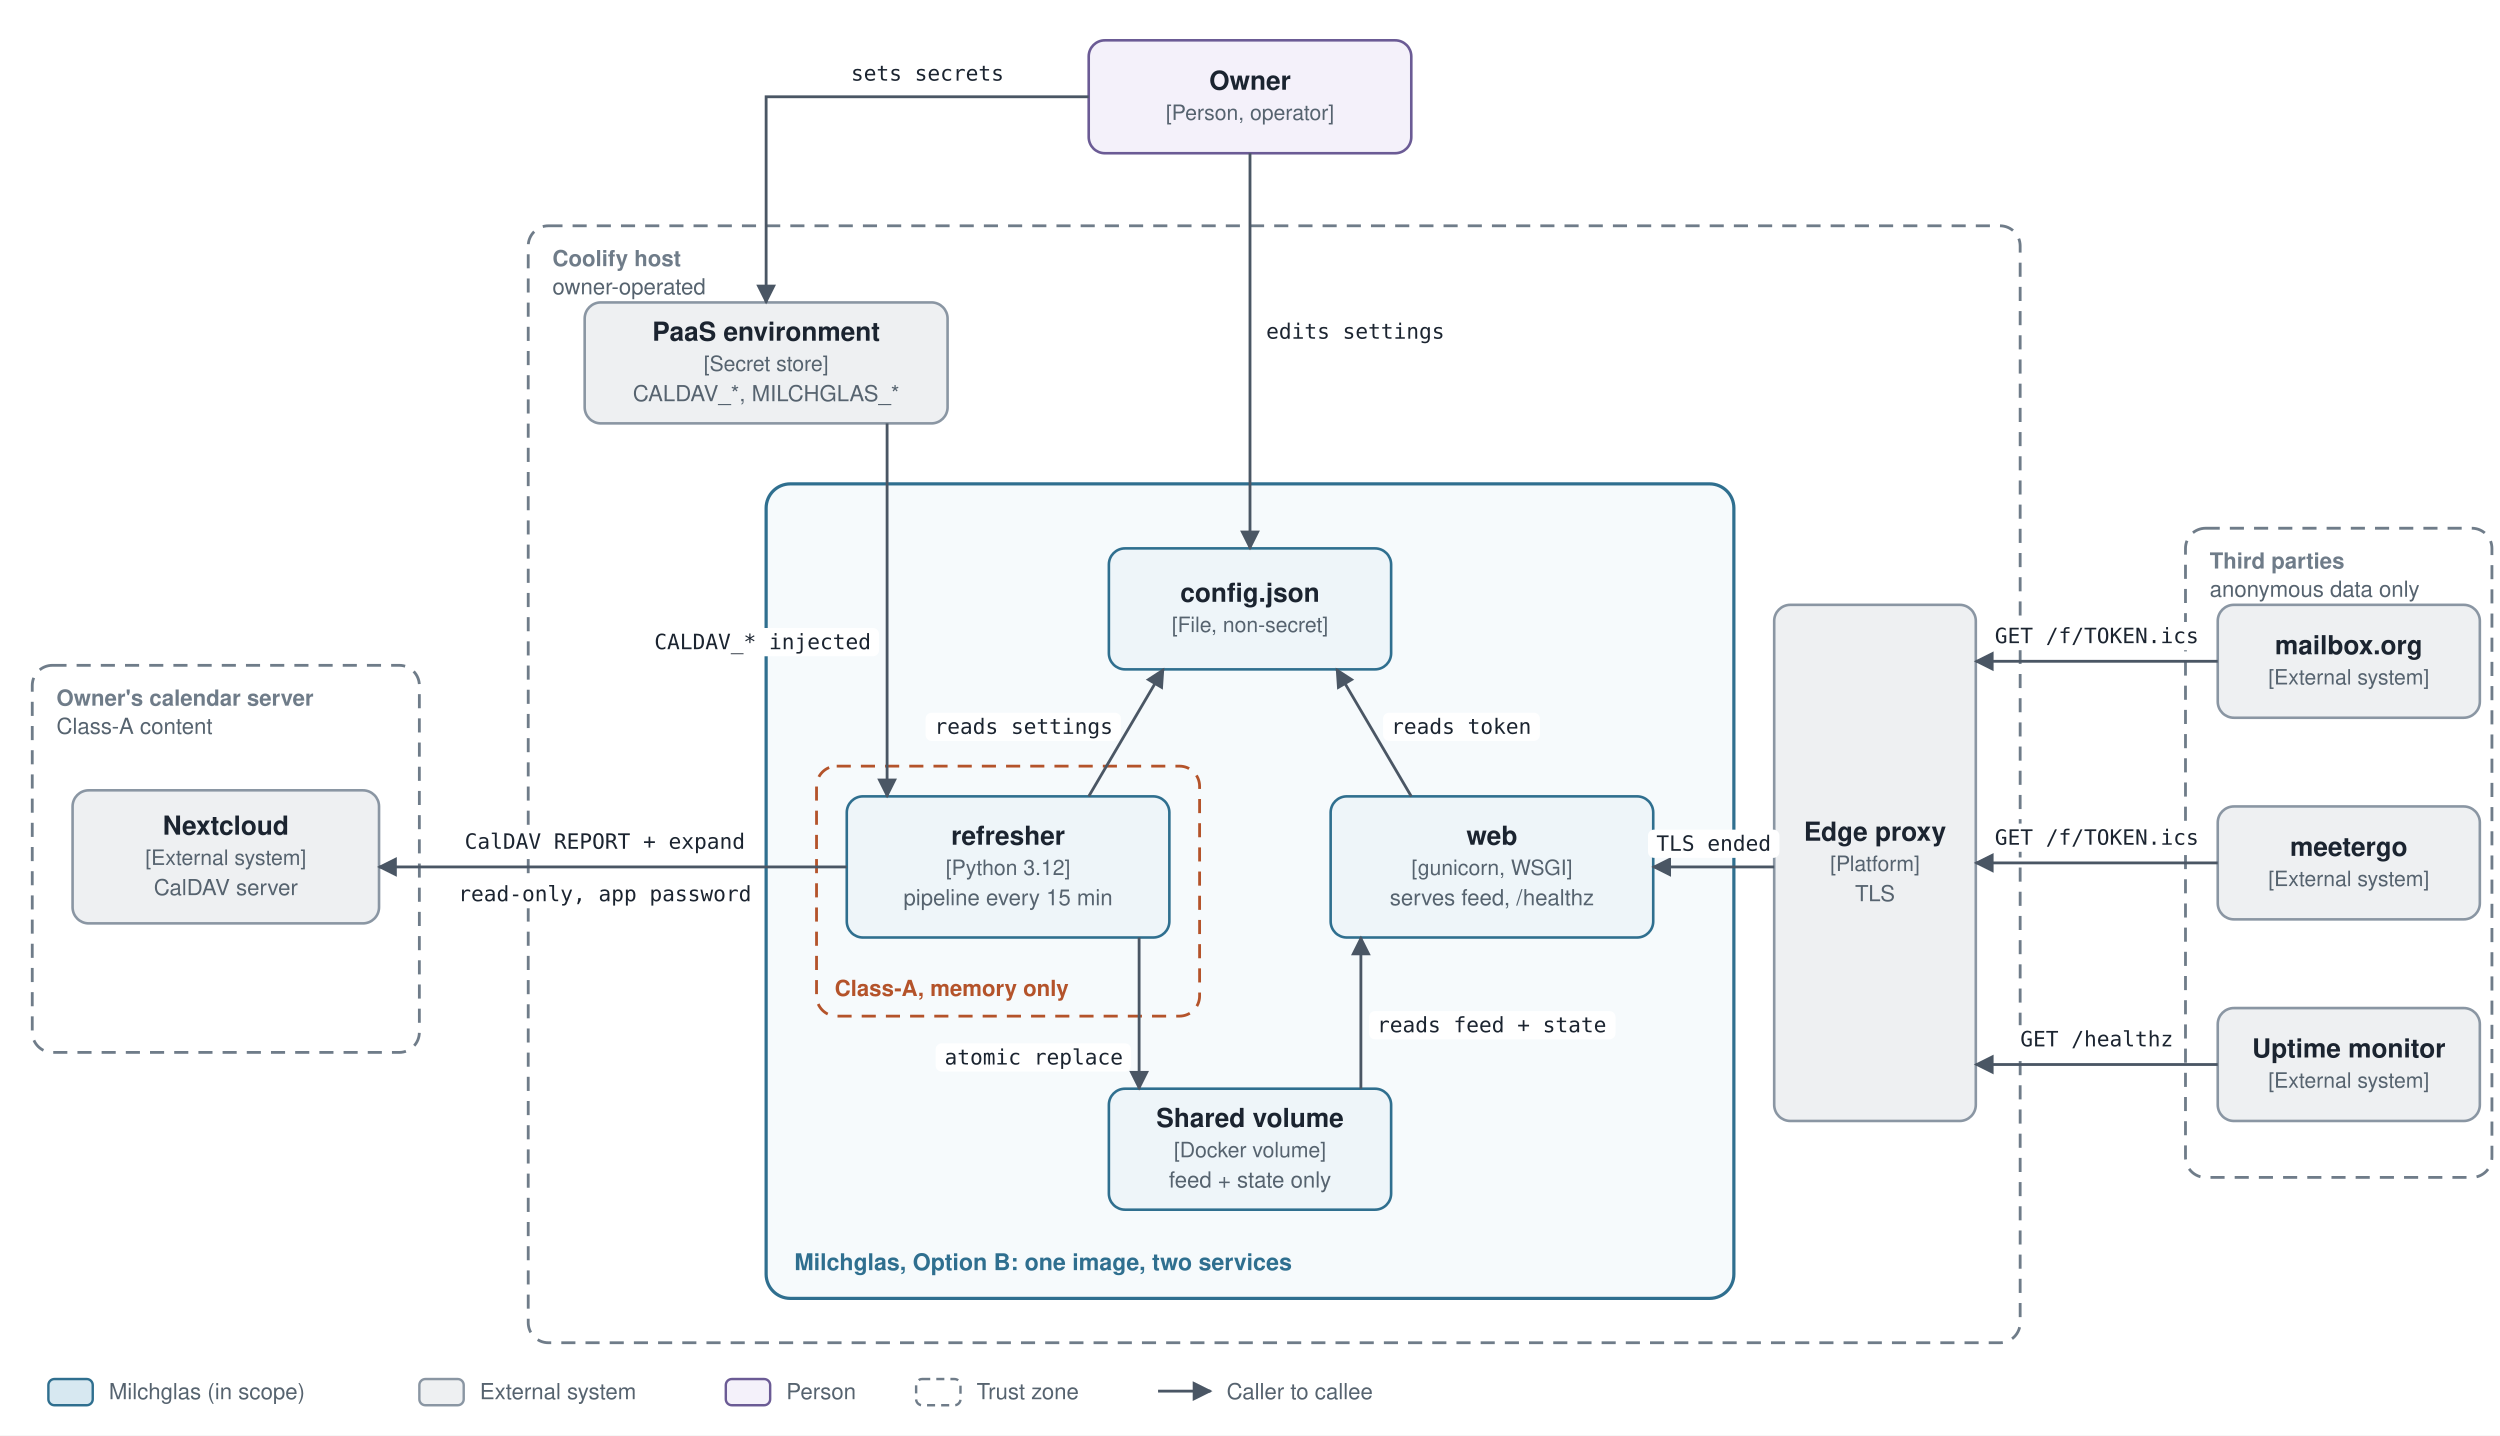
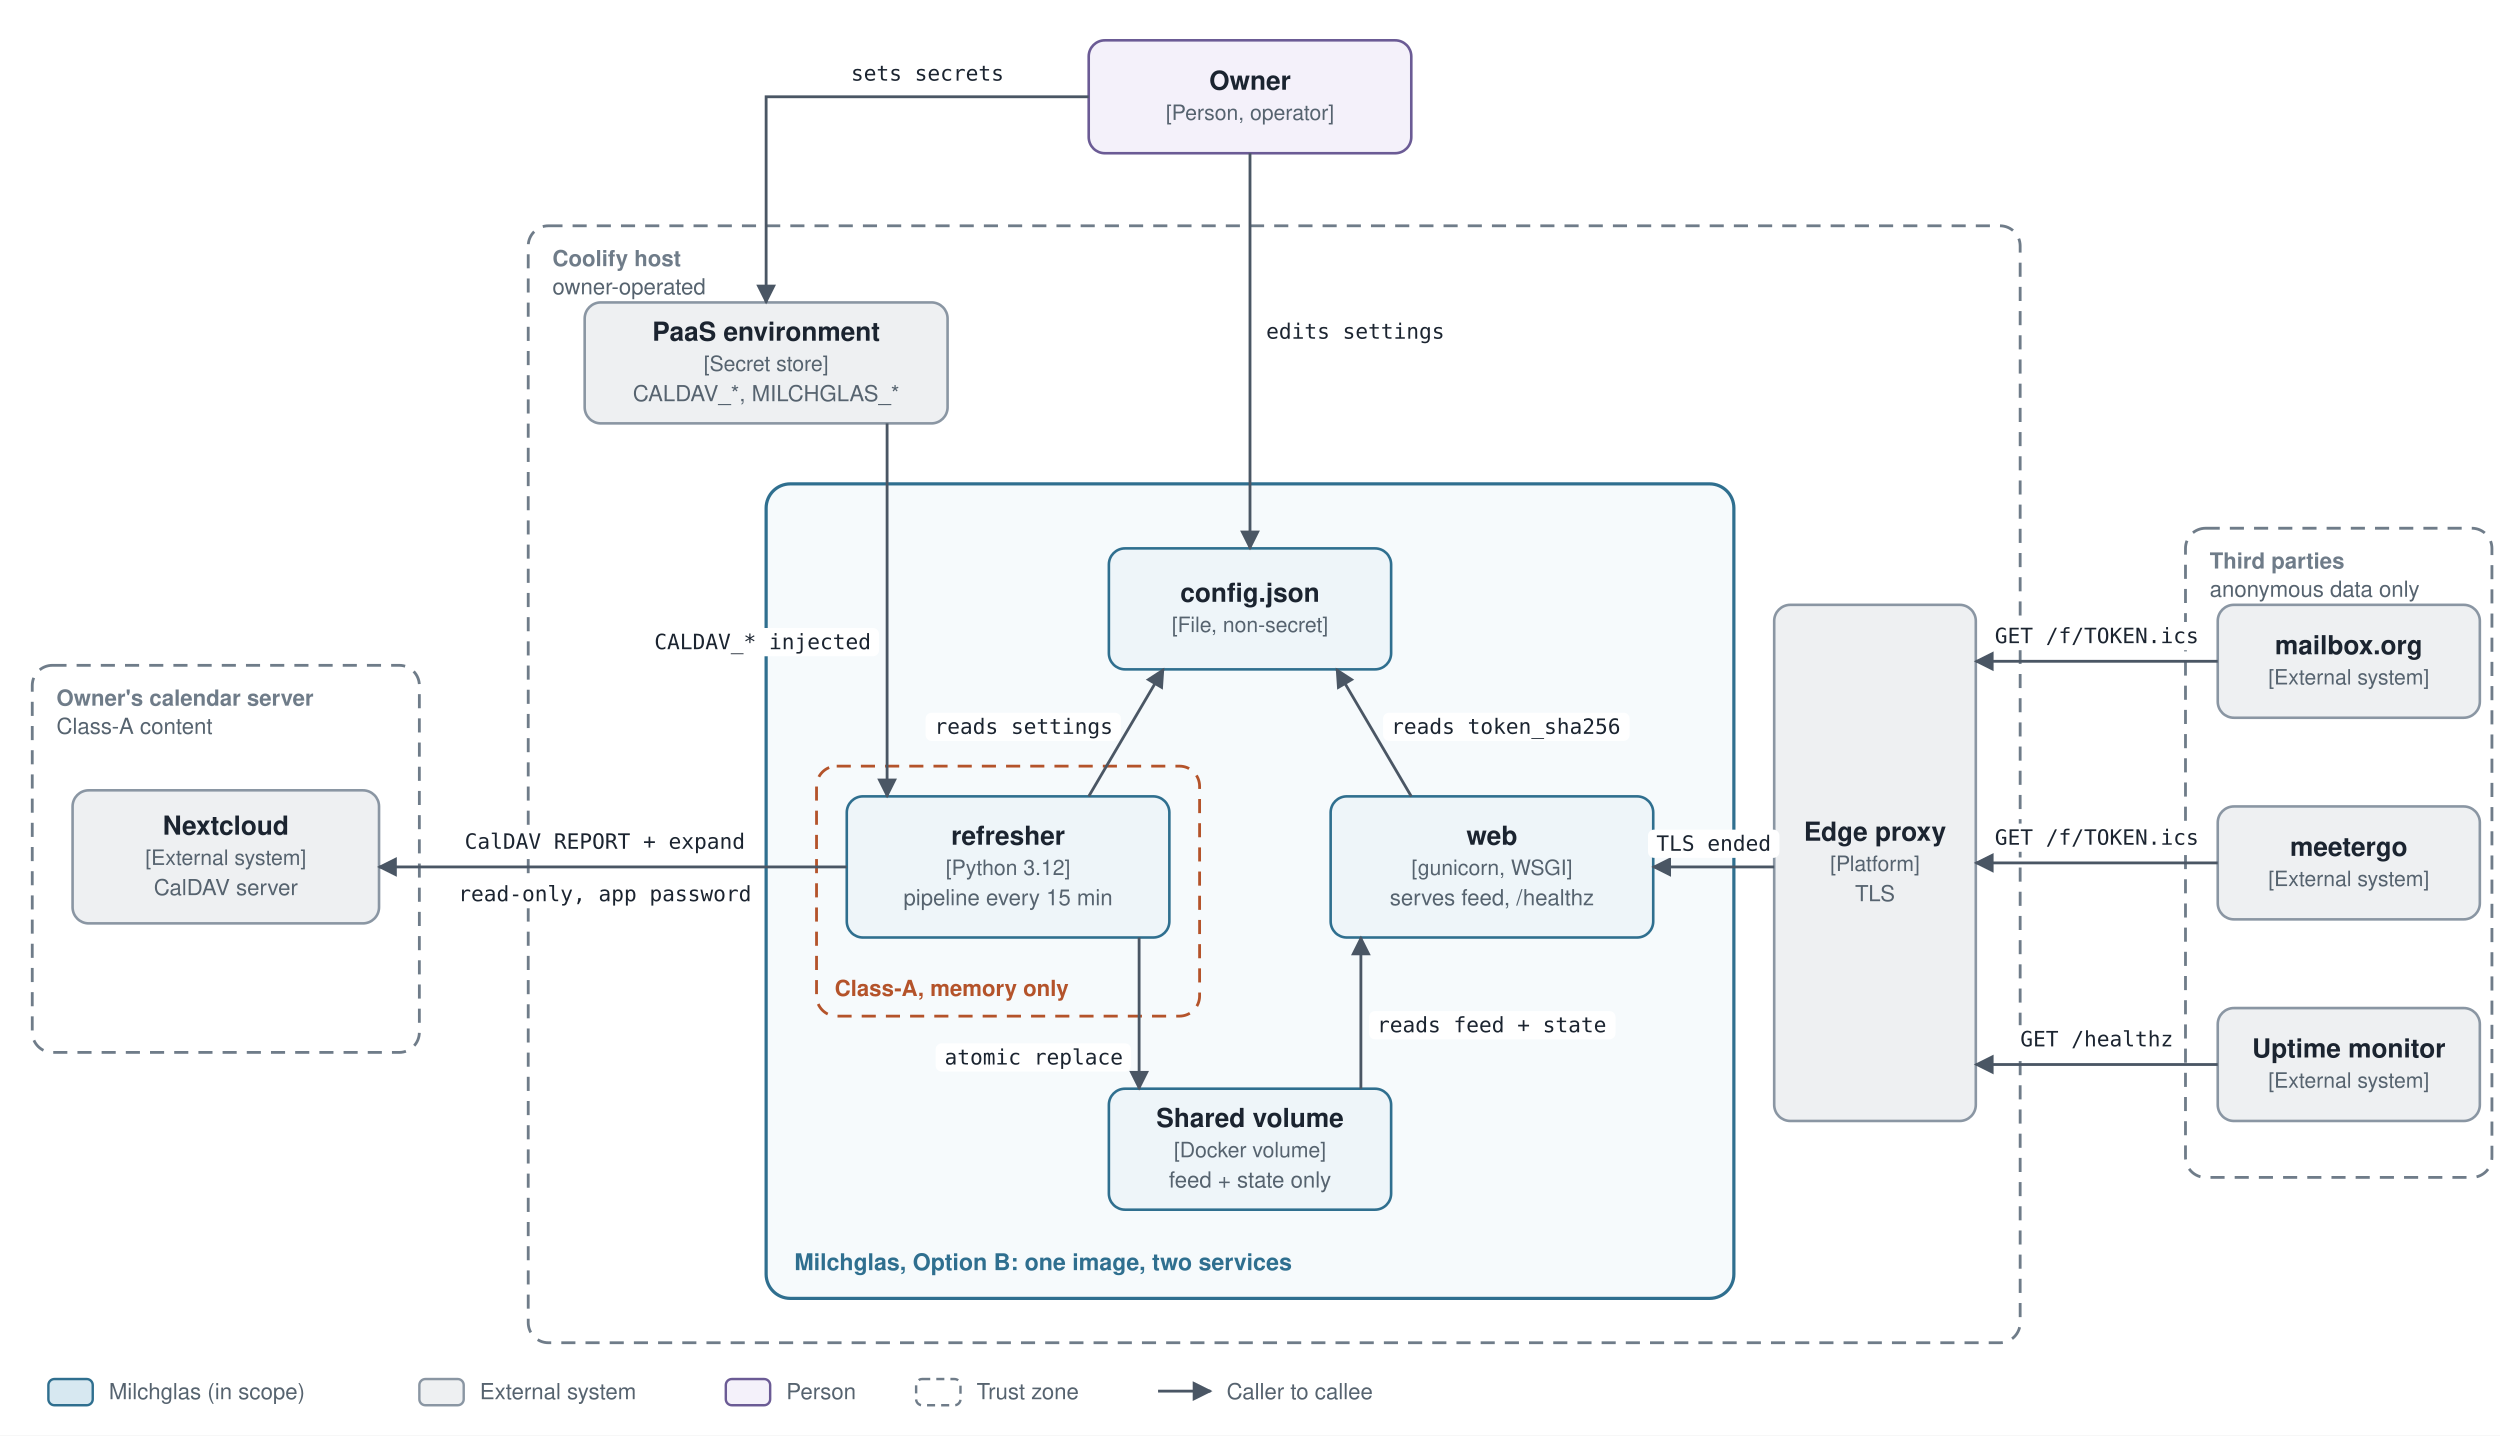
<svg xmlns="http://www.w3.org/2000/svg" class="c4" viewBox="0 0 1240 712" role="img" aria-label="Container view, Option B: event content exists only inside the refresher's memory; web serves the reduced feed from the shared volume." font-family="system-ui, -apple-system, Segoe UI, Helvetica, Arial, sans-serif">
  <defs>
    <marker id="arr" viewBox="0 0 10 10" refX="9" refY="5" markerWidth="7" markerHeight="7" orient="auto-start-reverse">
      <path class="arrowhead" d="M0,0 L10,5 L0,10 z" fill="#4a5664" />
    </marker>
  </defs>
  <rect class="bg" width="1240" height="712" fill="#ffffff" />
  <rect class="zone" x="16" y="330" width="192" height="192" rx="10" fill="none" stroke="#6f7c89" stroke-width="1.4" stroke-dasharray="7 5" />
  <rect class="zone" x="262" y="112" width="740" height="554" rx="10" fill="none" stroke="#6f7c89" stroke-width="1.4" stroke-dasharray="7 5" />
  <rect class="zone" x="1084" y="262" width="152" height="322" rx="10" fill="none" stroke="#6f7c89" stroke-width="1.4" stroke-dasharray="7 5" />
  <rect class="sysb" x="380" y="240" width="480" height="404" rx="12" fill="#f6fafc" stroke="#2f6f8f" stroke-width="1.6" />
  <rect class="content" x="405" y="380" width="190" height="124" rx="10" fill="none" stroke="#b4532a" stroke-width="1.4" stroke-dasharray="7 5" />
  <rect class="box ext" x="36" y="392" width="152" height="66" rx="8" fill="#eef0f2" stroke="#8a96a3" stroke-width="1.3" />
  <rect class="box ext" x="290" y="150" width="180" height="60" rx="8" fill="#eef0f2" stroke="#8a96a3" stroke-width="1.3" />
  <rect class="box container" x="550" y="272" width="140" height="60" rx="8" fill="#eef5f9" stroke="#2f6f8f" stroke-width="1.3" />
  <rect class="box container" x="420" y="395" width="160" height="70" rx="8" fill="#eef5f9" stroke="#2f6f8f" stroke-width="1.3" />
  <rect class="box container" x="660" y="395" width="160" height="70" rx="8" fill="#eef5f9" stroke="#2f6f8f" stroke-width="1.3" />
  <rect class="box container" x="550" y="540" width="140" height="60" rx="8" fill="#eef5f9" stroke="#2f6f8f" stroke-width="1.3" />
  <rect class="box ext" x="880" y="300" width="100" height="256" rx="8" fill="#eef0f2" stroke="#8a96a3" stroke-width="1.3" />
  <rect class="box ext" x="1100" y="300" width="130" height="56" rx="8" fill="#eef0f2" stroke="#8a96a3" stroke-width="1.3" />
  <rect class="box ext" x="1100" y="400" width="130" height="56" rx="8" fill="#eef0f2" stroke="#8a96a3" stroke-width="1.3" />
  <rect class="box ext" x="1100" y="500" width="130" height="56" rx="8" fill="#eef0f2" stroke="#8a96a3" stroke-width="1.3" />
  <rect class="box person" x="540" y="20" width="160" height="56" rx="8" fill="#f4f1fa" stroke="#6b5b95" stroke-width="1.3" />
  <polyline class="edge" points="620,76 620,272" fill="none" stroke="#4a5664" stroke-width="1.4" marker-end="url(#arr)" />
  <polyline class="edge" points="540,48 380,48 380,150" fill="none" stroke="#4a5664" stroke-width="1.4" marker-end="url(#arr)" />
  <polyline class="edge" points="440,210 440,395" fill="none" stroke="#4a5664" stroke-width="1.4" marker-end="url(#arr)" />
  <polyline class="edge" points="540,395 577,332" fill="none" stroke="#4a5664" stroke-width="1.4" marker-end="url(#arr)" />
  <polyline class="edge" points="700,395 663,332" fill="none" stroke="#4a5664" stroke-width="1.4" marker-end="url(#arr)" />
  <polyline class="edge" points="565,465 565,540" fill="none" stroke="#4a5664" stroke-width="1.4" marker-end="url(#arr)" />
  <polyline class="edge" points="675,540 675,465" fill="none" stroke="#4a5664" stroke-width="1.4" marker-end="url(#arr)" />
  <polyline class="edge" points="420,430 188,430" fill="none" stroke="#4a5664" stroke-width="1.4" marker-end="url(#arr)" />
  <polyline class="edge" points="880,430 820,430" fill="none" stroke="#4a5664" stroke-width="1.4" marker-end="url(#arr)" />
  <polyline class="edge" points="1100,328 980,328" fill="none" stroke="#4a5664" stroke-width="1.4" marker-end="url(#arr)" />
  <polyline class="edge" points="1100,428 980,428" fill="none" stroke="#4a5664" stroke-width="1.4" marker-end="url(#arr)" />
  <polyline class="edge" points="1100,528 980,528" fill="none" stroke="#4a5664" stroke-width="1.4" marker-end="url(#arr)" />
  <text class="zone-lbl strong" x="28" y="350" font-size="11" font-weight="600" text-anchor="start" fill="#6f7c89">Owner's calendar server</text>
  <text class="zone-lbl" x="28" y="364" font-size="11" font-weight="400" text-anchor="start" fill="#56636f">Class-A content</text>
  <text class="zone-lbl strong" x="274" y="132" font-size="11" font-weight="600" text-anchor="start" fill="#6f7c89">Coolify host</text>
  <text class="zone-lbl" x="274" y="146" font-size="11" font-weight="400" text-anchor="start" fill="#56636f">owner-operated</text>
  <text class="zone-lbl strong" x="1096" y="282" font-size="11" font-weight="600" text-anchor="start" fill="#6f7c89">Third parties</text>
  <text class="zone-lbl" x="1096" y="296" font-size="11" font-weight="400" text-anchor="start" fill="#56636f">anonymous data only</text>
  <text class="sysb-lbl strong" x="394" y="630" font-size="11.5" font-weight="600" text-anchor="start" fill="#2f6f8f">Milchglas, Option B: one image, two services</text>
  <text class="content-lbl strong" x="414" y="494" font-size="11" font-weight="600" text-anchor="start" fill="#b4532a">Class-A, memory only</text>
  <text class="name" x="112.0" y="414.0" font-size="13" font-weight="700" text-anchor="middle" fill="#1b2430">Nextcloud</text>
  <text class="stereo" x="112.0" y="429.0" font-size="10.5" font-weight="400" text-anchor="middle" fill="#56636f">[External system]</text>
  <text class="desc" x="112.0" y="444.0" font-size="11" font-weight="400" text-anchor="middle" fill="#56636f">CalDAV server</text>
  <text class="name" x="380.0" y="169.0" font-size="13" font-weight="700" text-anchor="middle" fill="#1b2430">PaaS environment</text>
  <text class="stereo" x="380.0" y="184.0" font-size="10.5" font-weight="400" text-anchor="middle" fill="#56636f">[Secret store]</text>
  <text class="desc" x="380.0" y="199.0" font-size="11" font-weight="400" text-anchor="middle" fill="#56636f">CALDAV_*, MILCHGLAS_*</text>
  <text class="name" x="620.0" y="298.5" font-size="13" font-weight="700" text-anchor="middle" fill="#1b2430">config.json</text>
  <text class="stereo" x="620.0" y="313.5" font-size="10.5" font-weight="400" text-anchor="middle" fill="#56636f">[File, non-secret]</text>
  <text class="name" x="500.0" y="419.0" font-size="13" font-weight="700" text-anchor="middle" fill="#1b2430">refresher</text>
  <text class="stereo" x="500.0" y="434.0" font-size="10.5" font-weight="400" text-anchor="middle" fill="#56636f">[Python 3.12]</text>
  <text class="desc" x="500.0" y="449.0" font-size="11" font-weight="400" text-anchor="middle" fill="#56636f">pipeline every 15 min</text>
  <text class="name" x="740.0" y="419.0" font-size="13" font-weight="700" text-anchor="middle" fill="#1b2430">web</text>
  <text class="stereo" x="740.0" y="434.0" font-size="10.5" font-weight="400" text-anchor="middle" fill="#56636f">[gunicorn, WSGI]</text>
  <text class="desc" x="740.0" y="449.0" font-size="11" font-weight="400" text-anchor="middle" fill="#56636f">serves feed, /healthz</text>
  <text class="name" x="620.0" y="559.0" font-size="13" font-weight="700" text-anchor="middle" fill="#1b2430">Shared volume</text>
  <text class="stereo" x="620.0" y="574.0" font-size="10.5" font-weight="400" text-anchor="middle" fill="#56636f">[Docker volume]</text>
  <text class="desc" x="620.0" y="589.0" font-size="11" font-weight="400" text-anchor="middle" fill="#56636f">feed + state only</text>
  <text class="name" x="930.0" y="417.0" font-size="13" font-weight="700" text-anchor="middle" fill="#1b2430">Edge proxy</text>
  <text class="stereo" x="930.0" y="432.0" font-size="10.5" font-weight="400" text-anchor="middle" fill="#56636f">[Platform]</text>
  <text class="desc" x="930.0" y="447.0" font-size="11" font-weight="400" text-anchor="middle" fill="#56636f">TLS</text>
  <text class="name" x="1165.0" y="324.5" font-size="13" font-weight="700" text-anchor="middle" fill="#1b2430">mailbox.org</text>
  <text class="stereo" x="1165.0" y="339.5" font-size="10.5" font-weight="400" text-anchor="middle" fill="#56636f">[External system]</text>
  <text class="name" x="1165.0" y="424.5" font-size="13" font-weight="700" text-anchor="middle" fill="#1b2430">meetergo</text>
  <text class="stereo" x="1165.0" y="439.5" font-size="10.5" font-weight="400" text-anchor="middle" fill="#56636f">[External system]</text>
  <text class="name" x="1165.0" y="524.5" font-size="13" font-weight="700" text-anchor="middle" fill="#1b2430">Uptime monitor</text>
  <text class="stereo" x="1165.0" y="539.5" font-size="10.5" font-weight="400" text-anchor="middle" fill="#56636f">[External system]</text>
  <text class="name" x="620.0" y="44.5" font-size="13" font-weight="700" text-anchor="middle" fill="#1b2430">Owner</text>
  <text class="stereo" x="620.0" y="59.5" font-size="10.5" font-weight="400" text-anchor="middle" fill="#56636f">[Person, operator]</text>
  <rect class="lbl-bg" x="624.0" y="157.5" width="96.9" height="14" rx="3" fill="#ffffff" />
  <text class="lbl mono" x="628" y="168" font-size="10.5" font-weight="400" text-anchor="start" fill="#1b2430" font-family="ui-monospace, SFMono-Regular, Menlo, monospace">edits settings</text>
  <rect class="lbl-bg" x="417.9" y="29.5" width="84.2" height="14" rx="3" fill="#ffffff" />
  <text class="lbl mono" x="460" y="40" font-size="10.5" font-weight="400" text-anchor="middle" fill="#1b2430" font-family="ui-monospace, SFMono-Regular, Menlo, monospace">sets secrets</text>
  <rect class="lbl-bg" x="320.1" y="311.5" width="115.9" height="14" rx="3" fill="#ffffff" />
  <text class="lbl mono" x="432" y="322" font-size="10.5" font-weight="400" text-anchor="end" fill="#1b2430" font-family="ui-monospace, SFMono-Regular, Menlo, monospace">CALDAV_* injected</text>
  <rect class="lbl-bg" x="459.1" y="353.5" width="96.9" height="14" rx="3" fill="#ffffff" />
  <text class="lbl mono" x="552" y="364" font-size="10.5" font-weight="400" text-anchor="end" fill="#1b2430" font-family="ui-monospace, SFMono-Regular, Menlo, monospace">reads settings</text>
-   <rect class="lbl-bg" x="686.0" y="353.5" width="77.8" height="14" rx="3" fill="#ffffff" />
-   <text class="lbl mono" x="690" y="364" font-size="10.5" font-weight="400" text-anchor="start" fill="#1b2430" font-family="ui-monospace, SFMono-Regular, Menlo, monospace">reads token</text>
+   <rect class="lbl-bg" x="686.0" y="353.5" width="122.3" height="14" rx="3" fill="#ffffff" />
+   <text class="lbl mono" x="690" y="364" font-size="10.5" font-weight="400" text-anchor="start" fill="#1b2430" font-family="ui-monospace, SFMono-Regular, Menlo, monospace">reads token_sha256</text>
  <rect class="lbl-bg" x="464.1" y="517.5" width="96.9" height="14" rx="3" fill="#ffffff" />
  <text class="lbl mono" x="557" y="528" font-size="10.5" font-weight="400" text-anchor="end" fill="#1b2430" font-family="ui-monospace, SFMono-Regular, Menlo, monospace">atomic replace</text>
  <rect class="lbl-bg" x="679.0" y="501.5" width="122.3" height="14" rx="3" fill="#ffffff" />
  <text class="lbl mono" x="683" y="512" font-size="10.5" font-weight="400" text-anchor="start" fill="#1b2430" font-family="ui-monospace, SFMono-Regular, Menlo, monospace">reads feed + state</text>
  <rect class="lbl-bg" x="226.2" y="410.5" width="147.7" height="14" rx="3" fill="#ffffff" />
  <text class="lbl mono" x="300" y="421" font-size="10.5" font-weight="400" text-anchor="middle" fill="#1b2430" font-family="ui-monospace, SFMono-Regular, Menlo, monospace">CalDAV REPORT + expand</text>
  <rect class="lbl-bg" x="223.0" y="436.5" width="154.0" height="14" rx="3" fill="#ffffff" />
  <text class="lbl mono" x="300" y="447" font-size="10.5" font-weight="400" text-anchor="middle" fill="#1b2430" font-family="ui-monospace, SFMono-Regular, Menlo, monospace">read-only, app password</text>
  <rect class="lbl-bg" x="817.4" y="411.5" width="65.2" height="14" rx="3" fill="#ffffff" />
  <text class="lbl mono" x="850" y="422" font-size="10.5" font-weight="400" text-anchor="middle" fill="#1b2430" font-family="ui-monospace, SFMono-Regular, Menlo, monospace">TLS ended</text>
  <rect class="lbl-bg" x="985.2" y="308.5" width="109.6" height="14" rx="3" fill="#ffffff" />
  <text class="lbl mono" x="1040" y="319" font-size="10.5" font-weight="400" text-anchor="middle" fill="#1b2430" font-family="ui-monospace, SFMono-Regular, Menlo, monospace">GET /f/TOKEN.ics</text>
  <rect class="lbl-bg" x="985.2" y="408.5" width="109.6" height="14" rx="3" fill="#ffffff" />
  <text class="lbl mono" x="1040" y="419" font-size="10.5" font-weight="400" text-anchor="middle" fill="#1b2430" font-family="ui-monospace, SFMono-Regular, Menlo, monospace">GET /f/TOKEN.ics</text>
  <rect class="lbl-bg" x="997.9" y="508.5" width="84.2" height="14" rx="3" fill="#ffffff" />
  <text class="lbl mono" x="1040" y="519" font-size="10.5" font-weight="400" text-anchor="middle" fill="#1b2430" font-family="ui-monospace, SFMono-Regular, Menlo, monospace">GET /healthz</text>
  <rect class="box scope" x="24" y="684" width="22" height="13" rx="3" fill="#d7e8f1" stroke="#2f6f8f" stroke-width="1.2" />
  <text class="legend" x="54" y="694" font-size="11" font-weight="400" text-anchor="start" fill="#56636f">Milchglas (in scope)</text>
  <rect class="box ext" x="208.0" y="684" width="22" height="13" rx="3" fill="#eef0f2" stroke="#8a96a3" stroke-width="1.2" />
  <text class="legend" x="238.0" y="694" font-size="11" font-weight="400" text-anchor="start" fill="#56636f">External system</text>
  <rect class="box person" x="360.0" y="684" width="22" height="13" rx="3" fill="#f4f1fa" stroke="#6b5b95" stroke-width="1.2" />
  <text class="legend" x="390.0" y="694" font-size="11" font-weight="400" text-anchor="start" fill="#56636f">Person</text>
  <rect class="zone" x="454.4" y="684" width="22" height="13" rx="3" fill="none" stroke="#6f7c89" stroke-width="1.2" stroke-dasharray="4 3" />
  <text class="legend" x="484.4" y="694" font-size="11" font-weight="400" text-anchor="start" fill="#56636f">Trust zone</text>
  <line class="edge" x1="574.4" y1="690" x2="600.4" y2="690" stroke="#4a5664" stroke-width="1.4" marker-end="url(#arr)" />
  <text class="legend" x="608.4" y="694" font-size="11" font-weight="400" text-anchor="start" fill="#56636f">Caller to callee</text>
</svg>
